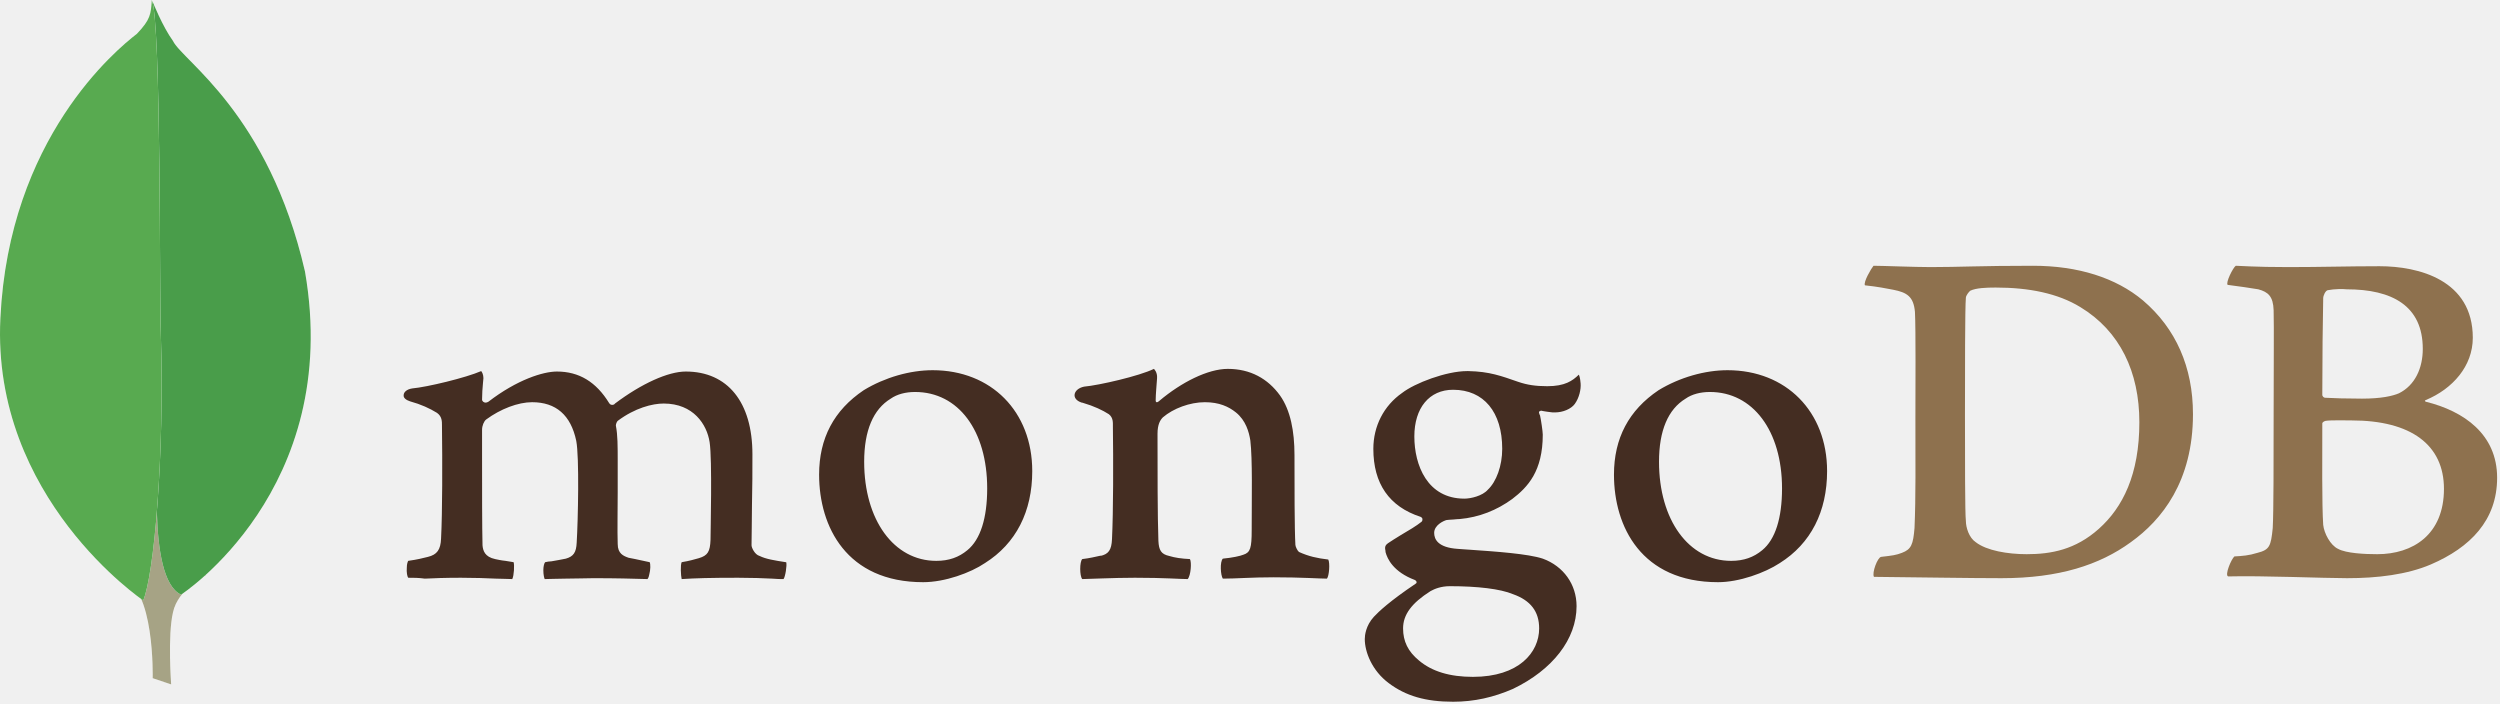
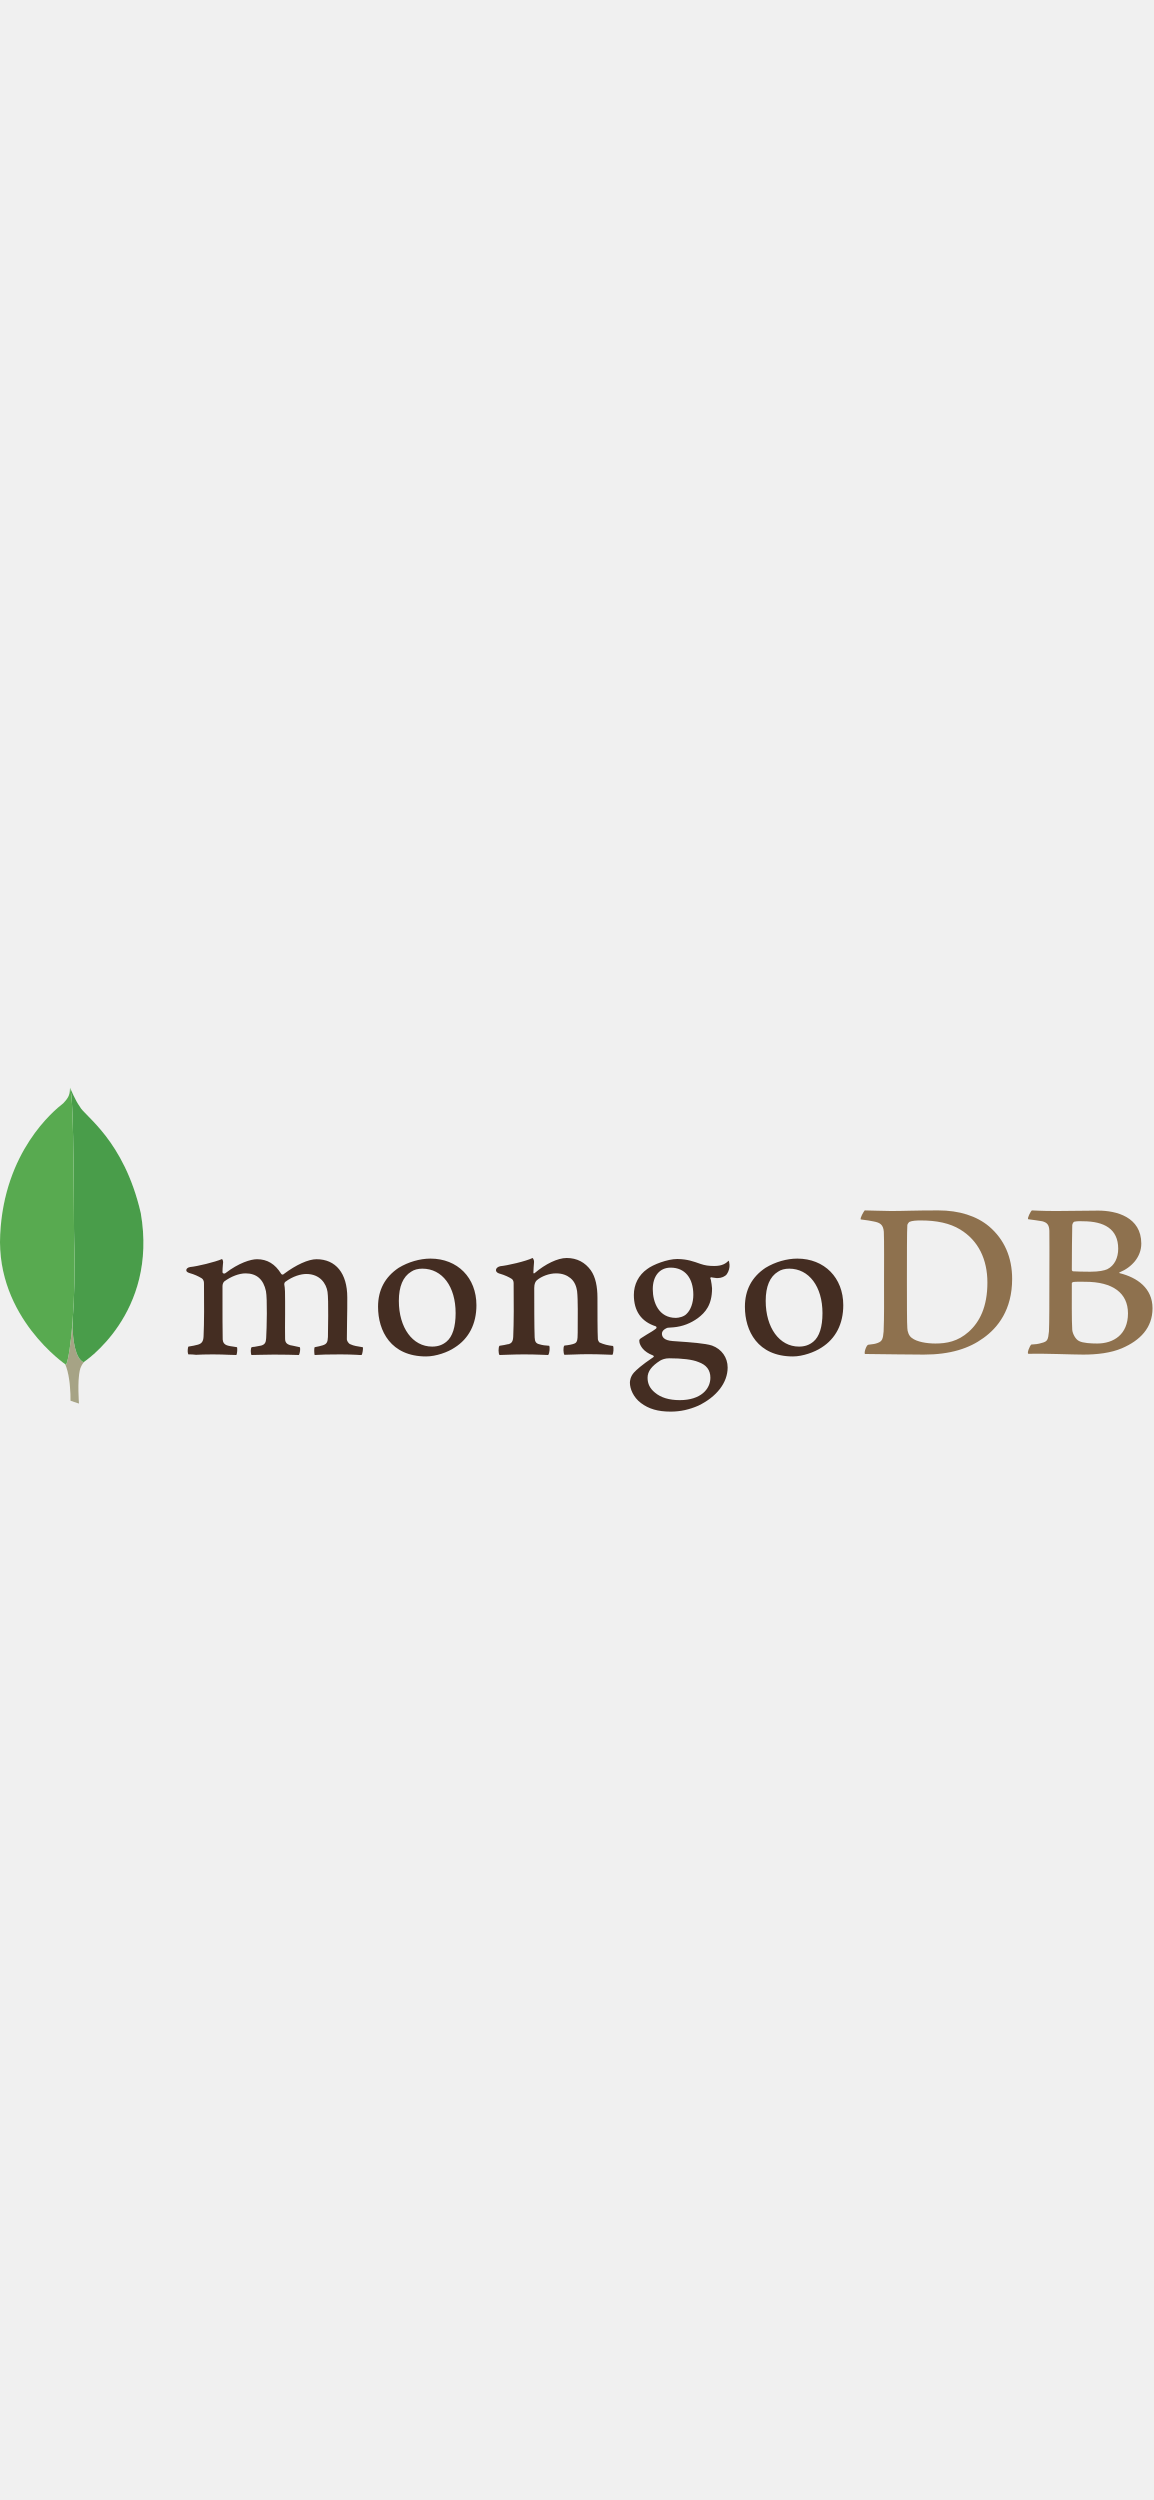
- <svg xmlns="http://www.w3.org/2000/svg" width="160" height="45" viewBox="0 0 160 45" fill="none">
+ <svg xmlns="http://www.w3.org/2000/svg" width="1200" height="2600" viewBox="0 0 160 45" fill="none">
  <path fill-rule="evenodd" clip-rule="evenodd" d="M148.973 18.573C148.829 18.602 148.685 18.915 148.685 19.085C148.656 20.223 148.627 23.238 148.627 25.286C148.627 25.343 148.713 25.456 148.8 25.456C149.232 25.485 150.271 25.513 151.165 25.513C152.405 25.513 153.126 25.343 153.529 25.172C154.567 24.66 155.058 23.551 155.058 22.328C155.058 19.569 153.097 18.516 150.184 18.516C149.982 18.488 149.406 18.488 148.973 18.573ZM156.413 31.287C156.413 28.472 154.308 26.907 150.501 26.907C150.328 26.907 149.117 26.879 148.829 26.936C148.742 26.964 148.627 27.021 148.627 27.106C148.627 29.126 148.598 32.34 148.685 33.591C148.742 34.132 149.146 34.9 149.636 35.127C150.155 35.412 151.338 35.468 152.145 35.468C154.423 35.468 156.413 34.217 156.413 31.287ZM143.09 17.009C143.378 17.009 144.243 17.094 146.464 17.094C148.569 17.094 150.242 17.038 152.289 17.038C154.798 17.038 158.259 17.919 158.259 21.617C158.259 23.437 156.961 24.888 155.259 25.599C155.173 25.627 155.173 25.684 155.259 25.712C157.682 26.31 159.816 27.789 159.816 30.576C159.816 33.307 158.086 35.042 155.577 36.123C154.048 36.777 152.145 37.004 150.213 37.004C148.742 37.004 144.791 36.834 142.6 36.891C142.369 36.805 142.802 35.781 143.003 35.611C143.523 35.582 143.926 35.554 144.474 35.383C145.253 35.184 145.339 34.957 145.455 33.791C145.512 32.795 145.512 29.268 145.512 26.765C145.512 23.323 145.541 20.991 145.512 19.853C145.484 18.972 145.166 18.687 144.532 18.516C144.042 18.431 143.234 18.317 142.571 18.232C142.427 18.09 142.917 17.123 143.09 17.009ZM126.45 34.701C127.143 35.241 128.498 35.468 129.709 35.468C131.266 35.468 132.824 35.184 134.323 33.847C135.852 32.482 136.919 30.377 136.919 27.021C136.919 23.807 135.679 21.19 133.141 19.654C131.699 18.772 129.853 18.403 127.719 18.403C127.085 18.403 126.479 18.431 126.104 18.602C126.018 18.659 125.816 18.915 125.816 19.057C125.758 19.626 125.758 24.006 125.758 26.566C125.758 29.211 125.758 32.908 125.816 33.335C125.816 33.762 126.018 34.416 126.45 34.701ZM119.904 17.009C120.452 17.009 122.557 17.094 123.567 17.094C125.383 17.094 126.681 17.009 130.113 17.009C132.997 17.009 135.419 17.777 137.149 19.227C139.254 21.019 140.35 23.494 140.35 26.509C140.35 30.804 138.36 33.278 136.371 34.701C134.381 36.151 131.785 37.004 128.094 37.004C126.133 37.004 122.759 36.947 119.962 36.919H119.933C119.789 36.663 120.164 35.668 120.394 35.639C121.144 35.554 121.346 35.525 121.721 35.383C122.326 35.156 122.442 34.843 122.529 33.791C122.615 31.828 122.586 29.467 122.586 26.793C122.586 24.888 122.615 21.162 122.557 19.967C122.471 18.972 122.038 18.716 121.173 18.545C120.74 18.46 120.164 18.346 119.356 18.261C119.241 18.061 119.76 17.18 119.904 17.009Z" fill="#8E714E" />
  <path fill-rule="evenodd" clip-rule="evenodd" d="M85.01 35.81C84.289 35.724 83.77 35.611 83.136 35.326C83.049 35.269 82.905 34.985 82.905 34.871C82.847 33.876 82.847 31.031 82.847 29.126C82.847 27.59 82.588 26.253 81.924 25.314C81.146 24.233 80.021 23.608 78.579 23.608C77.31 23.608 75.609 24.461 74.196 25.656C74.167 25.684 73.936 25.883 73.965 25.57C73.965 25.257 74.023 24.632 74.052 24.205C74.081 23.807 73.85 23.608 73.85 23.608C72.927 24.063 70.332 24.66 69.38 24.745C68.688 24.888 68.515 25.542 69.236 25.769H69.265C70.043 25.997 70.562 26.253 70.966 26.509C71.254 26.736 71.225 27.049 71.225 27.305C71.254 29.439 71.254 32.709 71.168 34.502C71.139 35.213 70.937 35.468 70.418 35.582L70.476 35.554C70.072 35.639 69.755 35.724 69.264 35.781C69.091 35.952 69.091 36.862 69.264 37.061C69.582 37.061 71.254 36.976 72.639 36.976C74.542 36.976 75.523 37.061 76.013 37.061C76.215 36.834 76.272 35.98 76.157 35.781C75.609 35.753 75.205 35.696 74.831 35.582C74.311 35.468 74.167 35.213 74.138 34.615C74.081 33.108 74.081 29.922 74.081 27.76C74.081 27.163 74.254 26.878 74.427 26.708C75.09 26.139 76.157 25.741 77.109 25.741C78.031 25.741 78.637 26.025 79.098 26.395C79.733 26.907 79.935 27.646 80.021 28.187C80.165 29.41 80.108 31.828 80.108 33.932C80.108 35.07 80.021 35.355 79.589 35.497C79.387 35.582 78.868 35.696 78.262 35.753C78.06 35.952 78.118 36.834 78.262 37.033C79.098 37.033 80.079 36.947 81.521 36.947C83.309 36.947 84.462 37.033 84.924 37.033C85.068 36.862 85.126 36.037 85.01 35.81H85.01ZM92.999 24.945C91.47 24.945 90.518 26.111 90.518 27.931C90.518 29.78 91.355 31.913 93.719 31.913C94.123 31.913 94.873 31.742 95.219 31.344C95.767 30.832 96.142 29.808 96.142 28.727C96.142 26.367 94.959 24.945 92.999 24.945ZM92.796 37.516C92.22 37.516 91.816 37.687 91.557 37.829C90.345 38.597 89.797 39.337 89.797 40.218C89.797 41.043 90.114 41.697 90.807 42.266C91.643 42.977 92.796 43.319 94.267 43.319C97.209 43.319 98.506 41.754 98.506 40.218C98.506 39.138 97.959 38.426 96.834 38.028C96.026 37.687 94.556 37.516 92.796 37.516ZM92.999 44.911C91.239 44.911 89.97 44.542 88.875 43.717C87.808 42.92 87.346 41.726 87.346 40.901C87.346 40.674 87.404 40.048 87.923 39.479C88.24 39.138 88.932 38.483 90.576 37.374C90.633 37.346 90.662 37.317 90.662 37.26C90.662 37.203 90.605 37.146 90.547 37.118C89.192 36.606 88.788 35.781 88.672 35.326V35.269C88.644 35.099 88.586 34.928 88.846 34.757C89.048 34.615 89.336 34.444 89.653 34.245C90.143 33.961 90.662 33.648 90.98 33.392C91.037 33.335 91.037 33.278 91.037 33.221C91.037 33.164 90.98 33.108 90.922 33.079C88.903 32.425 87.894 30.946 87.894 28.727C87.894 27.277 88.557 25.968 89.74 25.144C90.547 24.518 92.566 23.75 93.892 23.75H93.979C95.334 23.778 96.084 24.063 97.151 24.433C97.728 24.632 98.276 24.717 99.026 24.717C100.15 24.717 100.64 24.376 101.044 23.978C101.073 24.034 101.131 24.177 101.16 24.546C101.188 24.916 101.073 25.456 100.784 25.855C100.554 26.168 100.035 26.395 99.516 26.395H99.371C98.852 26.338 98.622 26.281 98.622 26.281L98.506 26.338C98.478 26.395 98.506 26.452 98.535 26.537L98.564 26.594C98.622 26.85 98.737 27.618 98.737 27.817C98.737 30.15 97.785 31.173 96.776 31.941C95.796 32.653 94.671 33.108 93.402 33.221C93.373 33.221 93.258 33.221 92.999 33.25C92.854 33.25 92.652 33.278 92.623 33.278H92.595C92.364 33.335 91.787 33.62 91.787 34.103C91.787 34.53 92.047 35.042 93.287 35.127C93.546 35.156 93.806 35.156 94.094 35.184C95.738 35.298 97.785 35.44 98.737 35.753C100.064 36.236 100.9 37.403 100.9 38.796C100.9 40.901 99.371 42.864 96.834 44.087C95.594 44.627 94.354 44.911 92.999 44.911ZM109.436 25.087C108.83 25.087 108.282 25.229 107.879 25.513C106.754 26.196 106.177 27.561 106.177 29.552C106.177 33.278 108.081 35.895 110.791 35.895C111.599 35.895 112.233 35.668 112.781 35.213C113.617 34.53 114.05 33.164 114.05 31.259C114.05 27.561 112.176 25.087 109.436 25.087ZM109.955 37.26C105.053 37.26 103.294 33.705 103.294 30.377C103.294 28.045 104.245 26.253 106.148 24.973C107.504 24.148 109.119 23.693 110.561 23.693C114.309 23.693 116.934 26.338 116.934 30.15C116.934 32.738 115.896 34.786 113.906 36.037C112.954 36.663 111.311 37.26 109.955 37.26H109.955ZM58.566 25.087C57.96 25.087 57.412 25.229 57.008 25.513C55.884 26.196 55.307 27.561 55.307 29.552C55.307 33.278 57.21 35.895 59.921 35.895C60.729 35.895 61.363 35.668 61.911 35.213C62.747 34.53 63.18 33.164 63.18 31.259C63.18 27.561 61.334 25.087 58.566 25.087ZM59.085 37.26C54.182 37.26 52.423 33.705 52.423 30.377C52.423 28.045 53.375 26.253 55.278 24.973C56.634 24.148 58.248 23.693 59.69 23.693C63.44 23.693 66.064 26.338 66.064 30.15C66.064 32.738 65.025 34.786 63.036 36.037C62.113 36.663 60.469 37.26 59.085 37.26ZM26.123 36.976C26.065 36.891 26.008 36.635 26.036 36.322C26.036 36.094 26.094 35.952 26.123 35.895C26.729 35.81 27.046 35.724 27.392 35.639C27.969 35.497 28.199 35.184 28.228 34.473C28.315 32.766 28.315 29.524 28.286 27.277V27.22C28.286 26.964 28.286 26.651 27.969 26.424C27.507 26.139 26.959 25.883 26.238 25.684C25.979 25.599 25.806 25.456 25.835 25.286C25.835 25.115 26.008 24.916 26.383 24.859C27.334 24.774 29.814 24.177 30.795 23.75C30.852 23.807 30.939 23.978 30.939 24.205L30.91 24.518C30.881 24.831 30.852 25.201 30.852 25.57C30.852 25.684 30.968 25.769 31.083 25.769C31.141 25.769 31.198 25.741 31.256 25.712C33.102 24.29 34.774 23.778 35.639 23.778C37.053 23.778 38.148 24.433 38.985 25.798C39.042 25.883 39.1 25.912 39.187 25.912C39.244 25.912 39.331 25.883 39.36 25.826C41.061 24.546 42.763 23.778 43.887 23.778C46.569 23.778 48.155 25.741 48.155 29.069C48.155 30.007 48.155 31.23 48.126 32.34C48.126 33.335 48.098 34.245 48.098 34.9C48.098 35.042 48.299 35.497 48.617 35.582C49.02 35.781 49.568 35.867 50.289 35.98H50.318C50.376 36.179 50.26 36.919 50.145 37.061C49.972 37.061 49.712 37.061 49.424 37.033C48.876 37.004 48.098 36.976 47.233 36.976C45.444 36.976 44.522 37.004 43.627 37.061C43.57 36.834 43.541 36.151 43.627 35.98C44.147 35.895 44.406 35.81 44.724 35.724C45.3 35.554 45.444 35.298 45.473 34.558C45.473 34.018 45.589 29.41 45.416 28.301C45.243 27.163 44.377 25.826 42.474 25.826C41.753 25.826 40.629 26.111 39.533 26.936C39.475 26.992 39.417 27.134 39.417 27.22V27.248C39.533 27.846 39.533 28.529 39.533 29.581V31.429C39.533 32.709 39.504 33.904 39.533 34.814C39.533 35.44 39.908 35.582 40.225 35.696C40.398 35.724 40.513 35.753 40.657 35.781C40.917 35.838 41.176 35.895 41.58 35.98C41.638 36.094 41.638 36.464 41.551 36.777C41.522 36.947 41.465 37.033 41.436 37.061C40.456 37.033 39.446 37.004 37.975 37.004C37.543 37.004 36.793 37.033 36.158 37.033C35.639 37.033 35.149 37.061 34.861 37.061C34.832 37.004 34.774 36.805 34.774 36.492C34.774 36.236 34.832 36.037 34.89 35.98C35.034 35.952 35.149 35.924 35.294 35.924C35.639 35.867 35.928 35.81 36.216 35.753C36.706 35.611 36.88 35.355 36.908 34.729C36.995 33.307 37.081 29.239 36.88 28.215C36.534 26.566 35.582 25.741 34.053 25.741C33.16 25.741 32.035 26.168 31.112 26.85C30.968 26.964 30.852 27.248 30.852 27.504V29.183C30.852 31.23 30.852 33.79 30.881 34.9C30.91 35.241 31.025 35.639 31.689 35.781C31.833 35.81 32.064 35.867 32.352 35.895L32.871 35.98C32.929 36.151 32.9 36.834 32.785 37.061C32.496 37.061 32.15 37.033 31.746 37.033C31.141 37.004 30.362 36.976 29.497 36.976C28.488 36.976 27.767 37.004 27.19 37.033C26.786 36.976 26.469 36.976 26.123 36.976Z" fill="#442D22" />
  <path fill-rule="evenodd" clip-rule="evenodd" d="M10.954 43.802L9.772 43.404C9.772 43.404 9.916 37.459 7.753 37.033C6.311 35.383 7.984 -32.937 13.175 36.805C13.175 36.805 11.387 37.687 11.07 39.194C10.723 40.674 10.954 43.802 10.954 43.802Z" fill="white" />
  <path fill-rule="evenodd" clip-rule="evenodd" d="M10.954 43.802L9.772 43.404C9.772 43.404 9.916 37.459 7.753 37.033C6.311 35.383 7.984 -32.937 13.175 36.805C13.175 36.805 11.387 37.687 11.07 39.194C10.723 40.674 10.954 43.802 10.954 43.802Z" fill="#A6A385" />
  <path fill-rule="evenodd" clip-rule="evenodd" d="M11.589 38.057C11.589 38.057 21.942 31.344 19.519 17.378C17.183 7.224 11.675 3.897 11.07 2.617C10.406 1.706 9.772 0.114 9.772 0.114L10.205 28.358C10.205 28.386 9.31 37.004 11.589 38.057Z" fill="white" />
  <path fill-rule="evenodd" clip-rule="evenodd" d="M11.589 38.057C11.589 38.057 21.942 31.344 19.519 17.378C17.183 7.224 11.675 3.897 11.07 2.617C10.406 1.706 9.772 0.114 9.772 0.114L10.205 28.358C10.205 28.386 9.31 37.004 11.589 38.057Z" fill="#499D4A" />
  <path fill-rule="evenodd" clip-rule="evenodd" d="M9.166 38.426C9.166 38.426 -0.552 31.884 0.025 20.365C0.572 8.846 7.436 3.186 8.762 2.162C9.628 1.252 9.657 0.91 9.714 0C10.32 1.28 10.204 19.142 10.291 21.247C10.55 29.353 9.829 36.891 9.166 38.426Z" fill="white" />
  <path fill-rule="evenodd" clip-rule="evenodd" d="M9.166 38.426C9.166 38.426 -0.552 31.884 0.025 20.365C0.572 8.846 7.436 3.186 8.762 2.162C9.628 1.252 9.657 0.91 9.714 0C10.32 1.28 10.204 19.142 10.291 21.247C10.55 29.353 9.829 36.891 9.166 38.426Z" fill="#58AA50" />
</svg>
